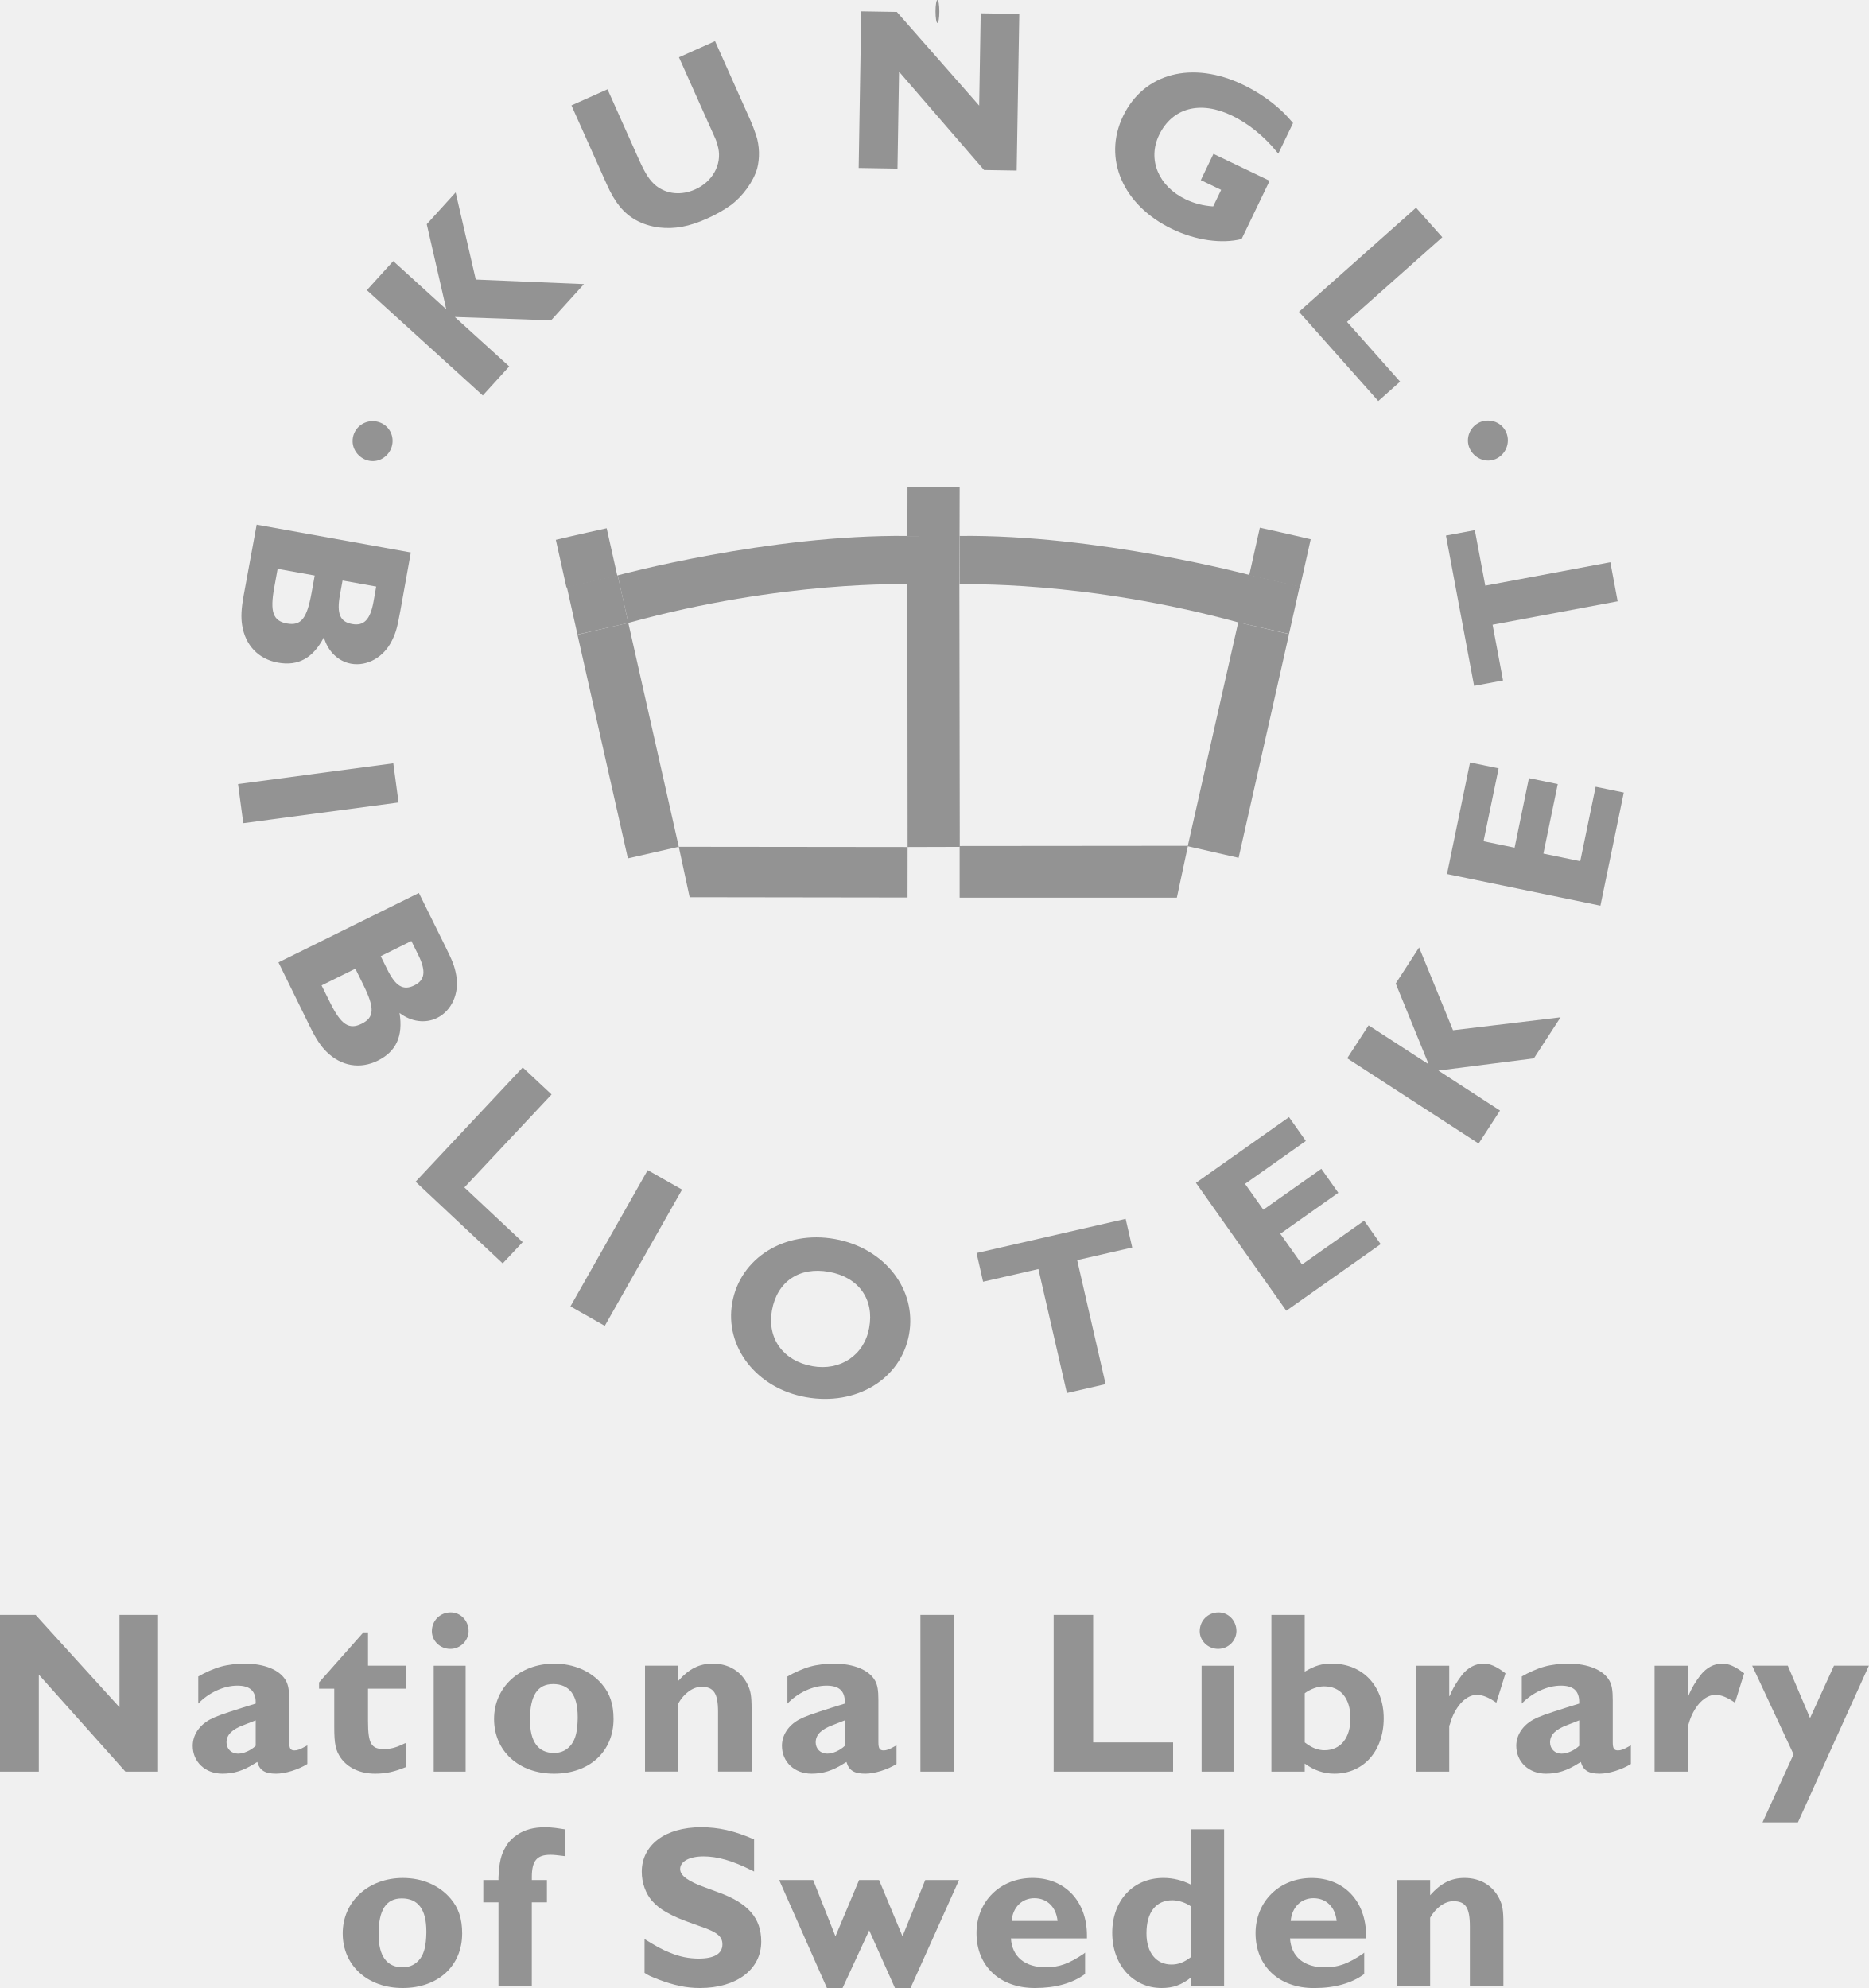
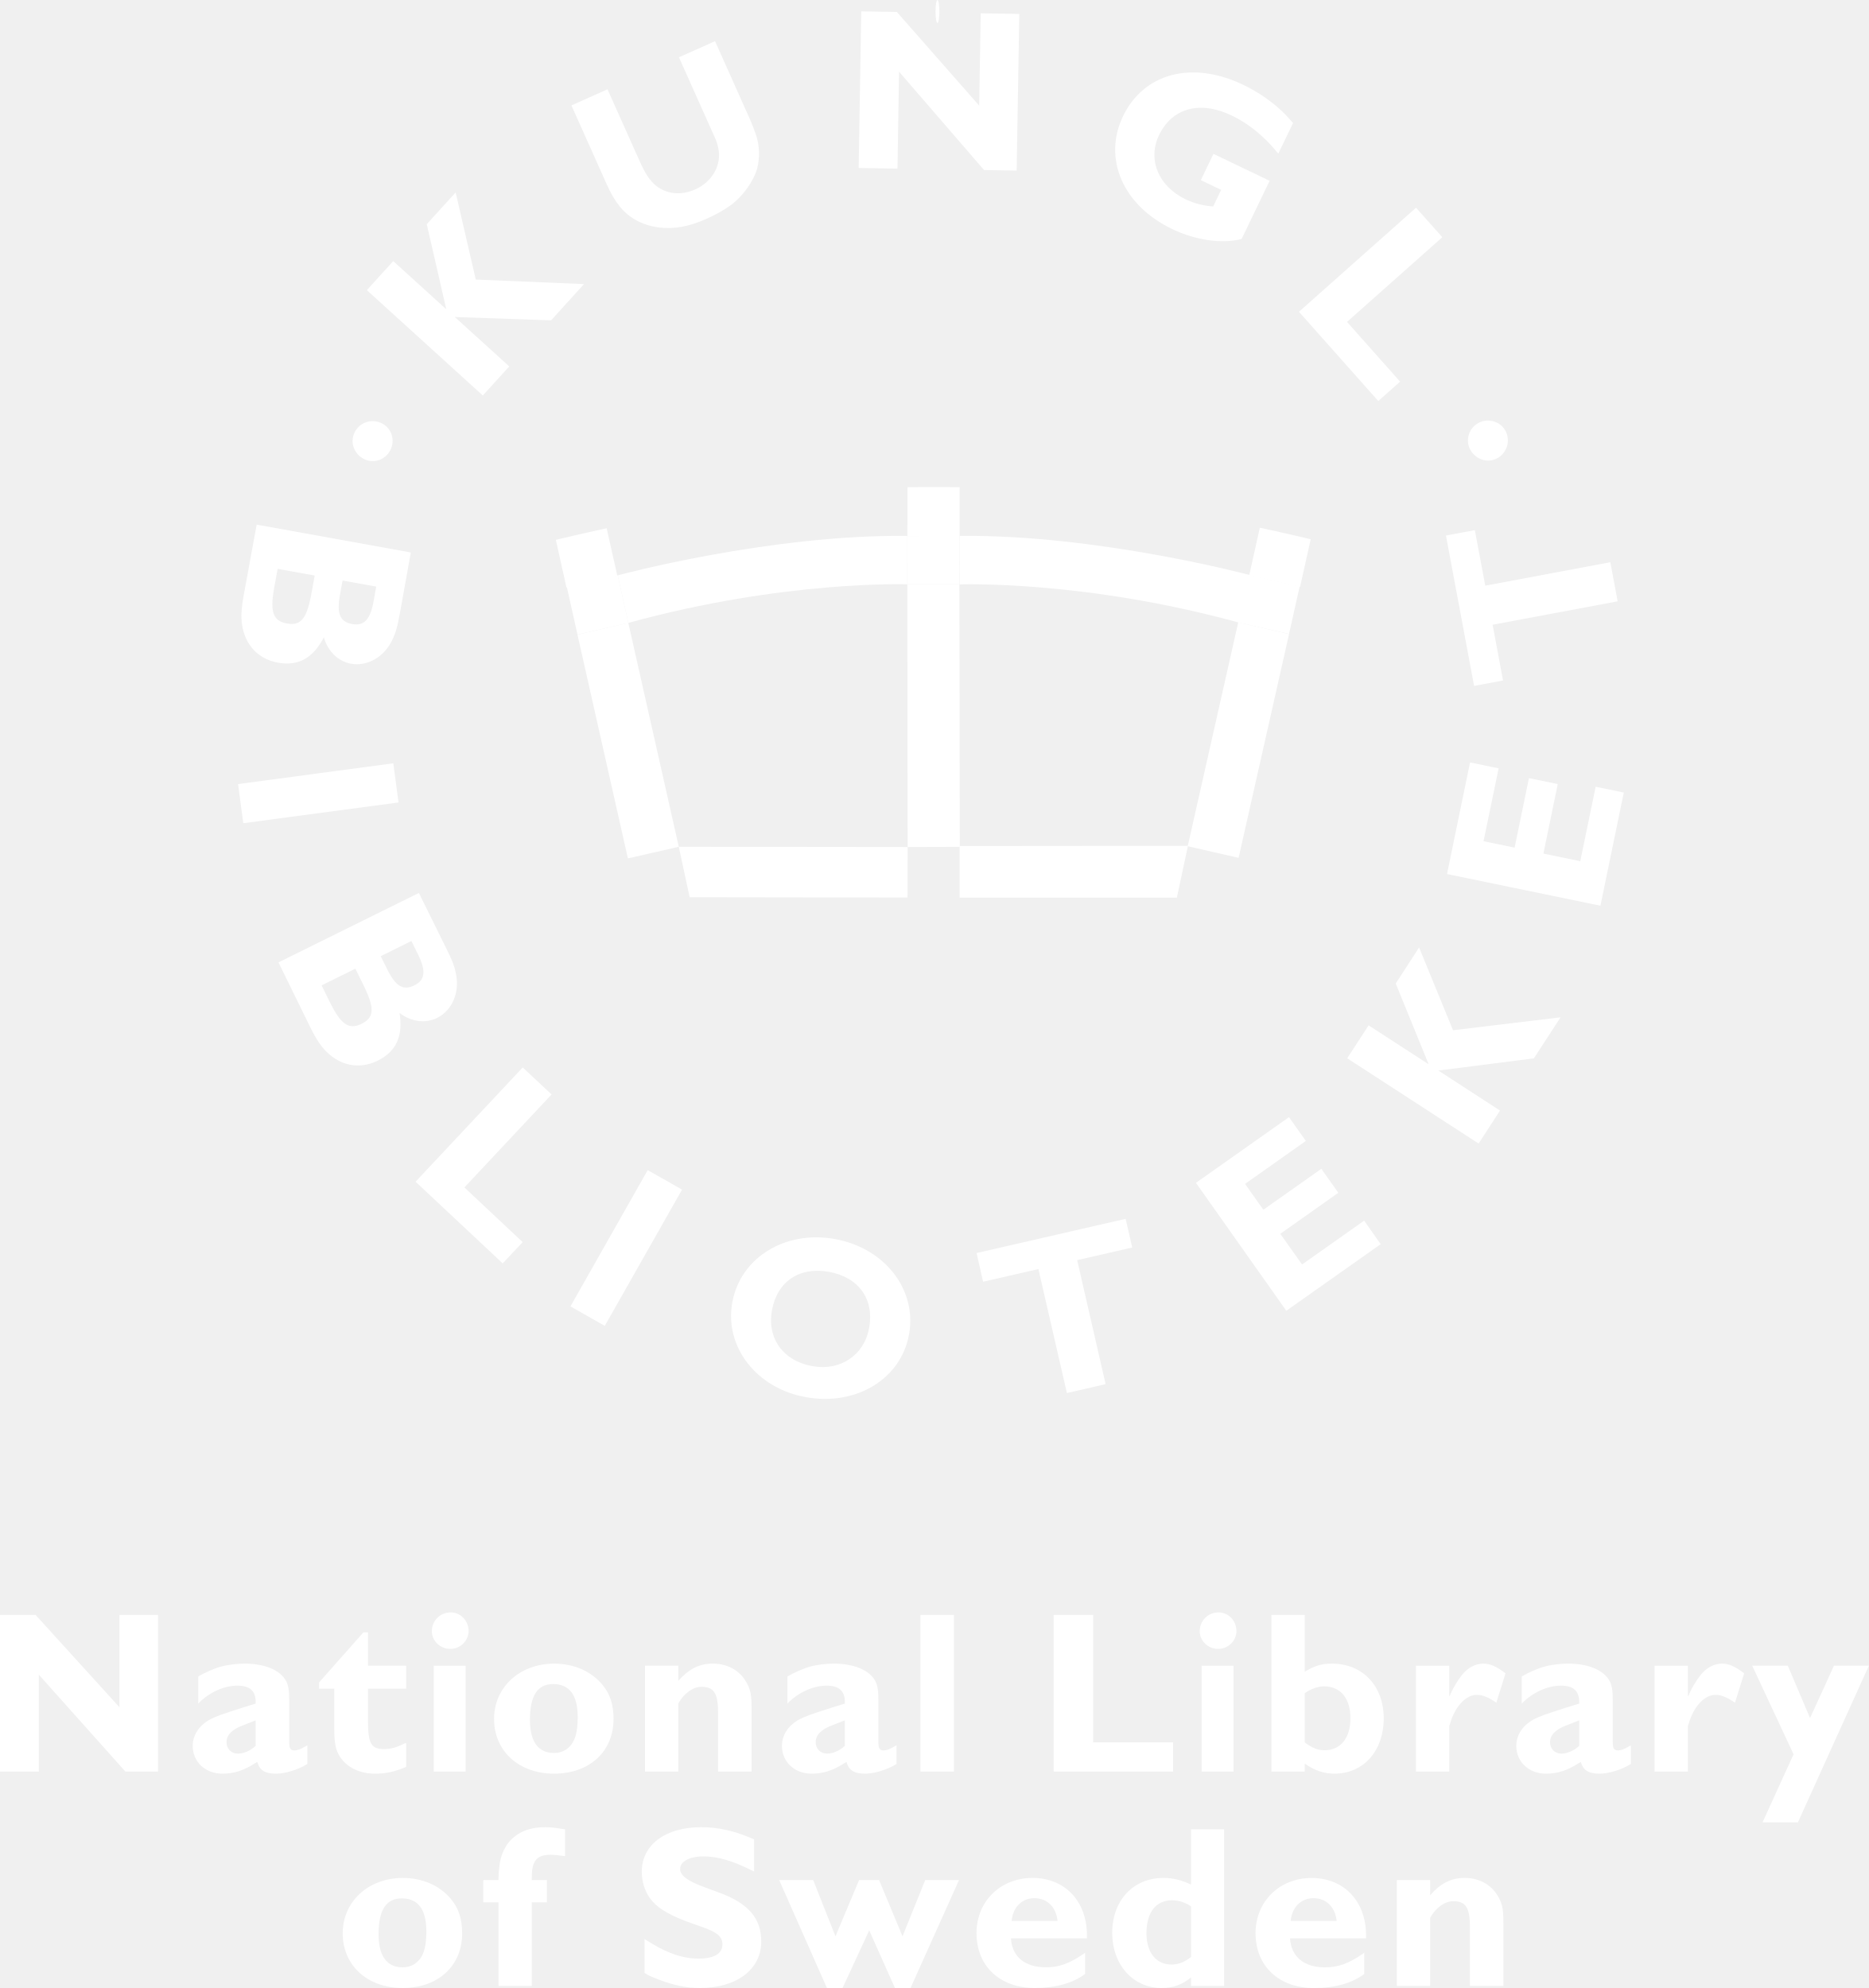
<svg xmlns="http://www.w3.org/2000/svg" version="1.1" id="Layer_1" x="0px" y="0px" width="74px" height="78.729px" viewBox="0 0 74 78.729" enable-background="new 0 0 74 78.729" xml:space="preserve">
  <g>
    <g>
-       <path fill="#939393" d="M6.257,70.159H4.966L1.537,66.32v3.839H0v-6.204h1.41l3.321,3.657v-3.657h1.527V70.159z" />
-       <path fill="#939393" d="M10.124,68.129v1.01c-0.2,0.19-0.482,0.309-0.7,0.309c-0.264,0-0.455-0.19-0.455-0.445    c0-0.3,0.218-0.519,0.69-0.691l0.346-0.136L10.124,68.129z M12.17,69.121l-0.054,0.028c-0.237,0.136-0.345,0.171-0.455,0.171    c-0.164,0-0.209-0.081-0.209-0.336v-1.656c0-0.398-0.037-0.589-0.127-0.763c-0.238-0.427-0.837-0.682-1.647-0.682    c-0.291,0-0.673,0.045-0.928,0.118c-0.273,0.073-0.654,0.244-0.9,0.391v1.073c0.418-0.437,1.019-0.71,1.546-0.71    c0.5,0,0.728,0.209,0.728,0.655v0.055l-0.064,0.02l-0.2,0.062l-0.264,0.082c-0.801,0.256-1.037,0.336-1.291,0.472    c-0.428,0.236-0.674,0.62-0.674,1.038c0,0.637,0.5,1.102,1.174,1.102c0.455,0,0.836-0.12,1.291-0.411l0.091-0.054    c0.091,0.328,0.3,0.465,0.746,0.465c0.354,0,0.873-0.156,1.237-0.384V69.121z" />
-       <path fill="#939393" d="M16.081,66.875h-1.509v0.918v0.254v0.118c0,0.884,0.127,1.101,0.627,1.101c0.273,0,0.482-0.055,0.81-0.217    c0.018,0,0.045-0.021,0.073-0.028v0.954c-0.464,0.19-0.801,0.266-1.229,0.266c-0.59,0-1.082-0.229-1.363-0.629    c-0.2-0.292-0.255-0.545-0.255-1.219v-1.518h-0.601v-0.247l1.755-1.982h0.183v1.319h1.509V66.875z" />
-       <path fill="#939393" d="M18.437,70.159h-1.264v-4.193h1.264V70.159z M17.828,65.3c-0.401,0-0.728-0.318-0.728-0.7    c0-0.419,0.327-0.745,0.745-0.745c0.392,0,0.71,0.326,0.71,0.745C18.546,64.982,18.228,65.3,17.828,65.3z" />
-       <path fill="#939393" d="M22.875,68.057c-0.009,0.5-0.082,0.79-0.237,1.01c-0.171,0.236-0.409,0.354-0.7,0.354    c-0.627,0-0.954-0.445-0.954-1.31c0-0.964,0.299-1.418,0.918-1.418c0.646,0,0.973,0.436,0.973,1.3V68.057z M24.294,68.075    c0-0.583-0.146-1.01-0.455-1.373c-0.446-0.528-1.128-0.818-1.893-0.818c-1.373,0-2.383,0.937-2.383,2.191    c0,1.272,0.983,2.166,2.375,2.166C23.34,70.241,24.294,69.367,24.294,68.075z" />
-       <path fill="#939393" d="M26.859,66.565c0.418-0.473,0.828-0.682,1.364-0.682c0.619,0,1.119,0.3,1.373,0.818    c0.128,0.256,0.164,0.454,0.164,0.981v2.476h-1.328v-2.365c0-0.736-0.172-0.992-0.655-0.992c-0.336,0-0.691,0.256-0.918,0.656    v2.701H25.54v-4.193h1.319V66.565z" />
-       <path fill="#939393" d="M35.5,69.857c-0.364,0.228-0.882,0.384-1.237,0.384c-0.445,0-0.654-0.137-0.746-0.465l-0.091,0.054    c-0.455,0.291-0.837,0.411-1.292,0.411c-0.672,0-1.172-0.465-1.172-1.102c0-0.418,0.245-0.802,0.672-1.038    c0.256-0.136,0.492-0.216,1.292-0.472l0.264-0.082l0.2-0.062l0.063-0.02v-0.055c0-0.446-0.227-0.655-0.727-0.655    c-0.528,0-1.129,0.273-1.547,0.71v-1.073c0.246-0.146,0.629-0.317,0.901-0.391c0.254-0.073,0.636-0.118,0.927-0.118    c0.81,0,1.41,0.255,1.647,0.682c0.091,0.174,0.127,0.364,0.127,0.763v1.656c0,0.255,0.046,0.336,0.209,0.336    c0.108,0,0.218-0.035,0.454-0.171l0.055-0.028V69.857z M33.334,68.175l-0.345,0.136c-0.473,0.173-0.691,0.392-0.691,0.691    c0,0.255,0.191,0.445,0.455,0.445c0.219,0,0.5-0.118,0.7-0.309v-1.01L33.334,68.175z" />
-       <path fill="#939393" d="M37.772,70.159h-1.327v-6.204h1.327V70.159z" />
-       <path fill="#939393" d="M46.45,70.159h-4.729v-6.204h1.564v5.048h3.165V70.159z" />
-       <path fill="#939393" d="M48.843,70.159h-1.264v-4.193h1.264V70.159z M48.233,65.3c-0.4,0-0.728-0.318-0.728-0.7    c0-0.419,0.327-0.745,0.746-0.745c0.39,0,0.708,0.326,0.708,0.745C48.952,64.982,48.633,65.3,48.233,65.3z" />
-       <path fill="#939393" d="M51.662,67.057c0.218-0.164,0.519-0.274,0.765-0.274c0.654,0,1.045,0.474,1.045,1.265    c0,0.783-0.391,1.266-1.027,1.266c-0.255,0-0.5-0.092-0.782-0.311V67.057z M51.662,63.955h-1.319v6.204h1.319v-0.319    c0.364,0.265,0.755,0.401,1.173,0.401c1.155,0,1.955-0.9,1.955-2.193c0-1.282-0.836-2.164-2.045-2.164    c-0.41,0-0.664,0.071-1.083,0.318V63.955z" />
-       <path fill="#939393" d="M57.383,67.166h0.019c0.128-0.318,0.3-0.591,0.49-0.838c0.236-0.29,0.528-0.444,0.847-0.444    c0.264,0,0.499,0.099,0.873,0.383l-0.363,1.163c-0.301-0.208-0.537-0.31-0.774-0.31c-0.409,0-0.808,0.409-1.018,1.01l-0.046,0.154    l-0.027,0.063v1.812h-1.319v-4.193h1.319V67.166z" />
-       <path fill="#939393" d="M62.531,68.129v1.01c-0.2,0.19-0.482,0.309-0.702,0.309c-0.263,0-0.453-0.19-0.453-0.445    c0-0.3,0.219-0.519,0.69-0.691l0.346-0.136L62.531,68.129z M64.577,69.121l-0.054,0.028c-0.237,0.136-0.345,0.171-0.455,0.171    c-0.164,0-0.209-0.081-0.209-0.336v-1.656c0-0.398-0.037-0.589-0.128-0.763c-0.236-0.427-0.837-0.682-1.646-0.682    c-0.291,0-0.674,0.045-0.929,0.118c-0.272,0.073-0.653,0.244-0.899,0.391v1.073c0.418-0.437,1.019-0.71,1.546-0.71    c0.5,0,0.728,0.209,0.728,0.655v0.055l-0.064,0.02l-0.199,0.062l-0.264,0.082c-0.801,0.256-1.038,0.336-1.292,0.472    c-0.427,0.236-0.673,0.62-0.673,1.038c0,0.637,0.5,1.102,1.174,1.102c0.453,0,0.836-0.12,1.291-0.411l0.091-0.054    c0.091,0.328,0.3,0.465,0.746,0.465c0.354,0,0.872-0.156,1.236-0.384V69.121z" />
-       <path fill="#939393" d="M66.833,67.166h0.02c0.127-0.318,0.299-0.591,0.489-0.838c0.236-0.29,0.527-0.444,0.847-0.444    c0.264,0,0.501,0.099,0.873,0.383l-0.363,1.163c-0.302-0.208-0.537-0.31-0.774-0.31c-0.408,0-0.808,0.409-1.018,1.01l-0.047,0.154    l-0.026,0.063v1.812h-1.319v-4.193h1.319V67.166z" />
-       <path fill="#939393" d="M71.191,72.168H69.79l1.228-2.693l-1.638-3.51h1.41l0.881,2.074l0.947-2.074H74L71.191,72.168z" />
-       <path fill="#939393" d="M16.882,76.544c-0.01,0.5-0.082,0.793-0.236,1.011c-0.174,0.236-0.411,0.355-0.701,0.355    c-0.627,0-0.955-0.446-0.955-1.311c0-0.963,0.3-1.419,0.919-1.419c0.645,0,0.973,0.437,0.973,1.302V76.544z M18.3,76.565    c0-0.582-0.146-1.01-0.456-1.374c-0.445-0.528-1.126-0.82-1.891-0.82c-1.373,0-2.383,0.938-2.383,2.194    c0,1.272,0.982,2.164,2.373,2.164C17.345,78.729,18.3,77.856,18.3,76.565z" />
-       <path fill="#939393" d="M21.656,74.453v0.883h-0.599v3.312h-1.319v-3.312h-0.601v-0.883h0.601v-0.108    c0.028-0.59,0.1-0.899,0.282-1.2c0.11-0.201,0.273-0.363,0.465-0.491c0.299-0.2,0.655-0.292,1.09-0.292    c0.146,0,0.292,0.01,0.428,0.028l0.31,0.046l0.063,0.008v1.064l-0.073-0.009c-0.209-0.027-0.373-0.046-0.509-0.046    c-0.536,0-0.736,0.236-0.736,0.883v0.117H21.656z" />
-       <path fill="#939393" d="M29.86,74.117l-0.109-0.054c-0.746-0.374-1.346-0.546-1.892-0.546c-0.564,0-0.928,0.2-0.928,0.5    c0,0.264,0.318,0.491,1.01,0.737l0.49,0.181c1.191,0.428,1.711,1.021,1.711,1.956c0,1.102-0.974,1.838-2.429,1.838    c-0.528,0-1.01-0.1-1.638-0.336c-0.363-0.146-0.39-0.156-0.554-0.264v-1.338c0.455,0.281,0.691,0.417,1,0.537    c0.391,0.164,0.764,0.236,1.146,0.236c0.609,0,0.938-0.191,0.938-0.564c0-0.31-0.209-0.483-0.838-0.699l-0.336-0.12    c-0.482-0.172-0.736-0.28-1.027-0.444c-0.237-0.128-0.428-0.281-0.583-0.455c-0.255-0.291-0.41-0.719-0.41-1.155    c0-1.063,0.928-1.766,2.348-1.766c0.69,0,1.309,0.137,2.1,0.482V74.117z" />
-       <path fill="#939393" d="M36.054,78.729h-0.617l-1.02-2.283l-1.055,2.283h-0.619l-1.891-4.276h1.346l0.883,2.229l0.936-2.229h0.791    l0.928,2.229l0.9-2.229h1.338L36.054,78.729z" />
-       <path fill="#939393" d="M42.966,78.174c-0.489,0.362-1.163,0.555-1.991,0.555c-1.382,0-2.309-0.866-2.309-2.174    c0-1.256,0.944-2.185,2.219-2.185c1.281,0,2.154,0.921,2.154,2.276v0.117h-3.01c0.046,0.729,0.554,1.146,1.383,1.146    c0.517,0,0.909-0.137,1.501-0.537l0.053-0.045V78.174z M41.875,76.073c-0.054-0.546-0.408-0.901-0.919-0.901    c-0.491,0-0.855,0.363-0.899,0.901H41.875z" />
-       <path fill="#939393" d="M47.16,77.501c-0.264,0.208-0.5,0.299-0.773,0.299c-0.608,0-0.991-0.472-0.991-1.235    c0-0.838,0.373-1.311,1.027-1.311c0.237,0,0.546,0.1,0.737,0.246V77.501z M48.47,72.443h-1.31v2.193    c-0.346-0.174-0.71-0.266-1.091-0.266c-1.202,0-2.029,0.894-2.029,2.174c0,1.268,0.827,2.185,1.956,2.185    c0.445,0,0.792-0.119,1.164-0.418v0.337h1.31V72.443z" />
-       <path fill="#939393" d="M51.107,76.073c0.046-0.538,0.409-0.901,0.9-0.901c0.51,0,0.864,0.355,0.919,0.901H51.107z M54.018,77.329    l-0.055,0.045c-0.591,0.4-0.981,0.537-1.501,0.537c-0.828,0-1.336-0.418-1.382-1.146h3.011v-0.117    c0-1.355-0.874-2.276-2.156-2.276c-1.272,0-2.22,0.929-2.22,2.185c0,1.308,0.929,2.174,2.312,2.174    c0.827,0,1.501-0.192,1.991-0.555V77.329z" />
-       <path fill="#939393" d="M56.628,75.055c0.418-0.473,0.827-0.685,1.363-0.685c0.619,0,1.119,0.301,1.375,0.82    c0.127,0.254,0.163,0.455,0.163,0.981v2.476h-1.328v-2.366c0-0.737-0.172-0.99-0.654-0.99c-0.336,0-0.691,0.253-0.919,0.654v2.702    H55.31v-4.195h1.318V75.055z" />
-       <path fill="#939393" d="M18.839,11.071l4.284,0.18l-1.302,1.435l-3.812-0.132l2.155,1.957l-1.047,1.151l-4.591-4.171l1.045-1.151    l2.08,1.89l0.013-0.013l-0.766-3.338l1.144-1.259L18.839,11.071z" />
-       <path fill="#939393" d="M29.689,4.71c0.101,0.224,0.185,0.456,0.247,0.637c0.144,0.433,0.15,0.918,0.045,1.326    c-0.149,0.514-0.565,1.099-1.052,1.457c-0.265,0.188-0.573,0.366-0.923,0.522c-0.73,0.327-1.292,0.428-1.912,0.358    c-0.34-0.047-0.654-0.146-0.919-0.296c-0.493-0.278-0.829-0.696-1.152-1.418l-1.396-3.121l1.428-0.639l1.255,2.807    c0.25,0.556,0.43,0.824,0.677,1.021C26.411,7.69,26.974,7.749,27.53,7.5c0.681-0.305,1.057-0.981,0.91-1.643    c-0.031-0.136-0.067-0.259-0.119-0.375l-0.182-0.407l-1.255-2.806l1.429-0.639L29.689,4.71z" />
-       <path fill="#939393" d="M40.256,6.755l-1.291-0.021l-3.366-3.895l-0.062,3.839l-1.537-0.026l0.102-6.202l1.41,0.023l3.26,3.71    l0.06-3.656l1.528,0.025L40.256,6.755z" />
-       <path fill="#939393" d="M50.616,6.084l-0.07-0.083c-0.502-0.615-1.128-1.118-1.768-1.424c-1.255-0.604-2.363-0.31-2.884,0.773    c-0.465,0.966-0.025,2.026,1.049,2.542c0.344,0.165,0.703,0.257,1.094,0.283l0.316-0.655l-0.805-0.386l0.5-1.041l2.224,1.067    l-1.108,2.304c-0.782,0.199-1.814,0.057-2.756-0.396c-1.943-0.934-2.748-2.785-1.941-4.465c0.823-1.713,2.74-2.214,4.756-1.246    c0.484,0.232,0.969,0.546,1.354,0.882c0.243,0.208,0.351,0.32,0.623,0.634L50.616,6.084z" />
-       <path fill="#939393" d="M54.575,15.882l-3.141-3.535l4.636-4.121l1.04,1.169l-3.773,3.353l2.102,2.366L54.575,15.882z" />
-       <path fill="#939393" d="M14.896,23.23l-0.107,0.6c-0.128,0.708-0.377,0.967-0.844,0.883c-0.483-0.086-0.619-0.407-0.485-1.15    l0.104-0.573L14.896,23.23z M16.267,21.879l-6.104-1.102l-0.514,2.801c-0.098,0.537-0.11,0.867-0.063,1.17    c0.122,0.808,0.651,1.356,1.421,1.495c0.805,0.146,1.391-0.183,1.817-1.003c0.158,0.556,0.567,0.953,1.077,1.045    c0.635,0.114,1.295-0.256,1.616-0.911c0.16-0.323,0.214-0.525,0.332-1.169L16.267,21.879z M12.461,22.792l-0.123,0.68    c-0.186,1.029-0.415,1.32-0.978,1.219c-0.546-0.099-0.677-0.456-0.503-1.412l0.136-0.751L12.461,22.792z" />
-       <path fill="#939393" d="M9.633,32.601l-0.207-1.55l6.147-0.823l0.208,1.551L9.633,32.601z" />
-       <path fill="#939393" d="M16.289,37.265l0.27,0.547c0.318,0.644,0.272,1.001-0.151,1.21c-0.44,0.219-0.741,0.042-1.075-0.634    l-0.258-0.521L16.289,37.265z M16.586,35.363l-5.56,2.75l1.254,2.557c0.241,0.489,0.428,0.762,0.646,0.979    c0.579,0.575,1.332,0.702,2.033,0.354c0.733-0.362,1.008-0.977,0.861-1.888c0.459,0.352,1.023,0.427,1.488,0.197    c0.579-0.286,0.887-0.976,0.756-1.693c-0.063-0.354-0.14-0.549-0.43-1.136L16.586,35.363z M14.071,38.362l0.306,0.62    c0.464,0.938,0.454,1.308-0.059,1.562c-0.498,0.246-0.814,0.038-1.246-0.836l-0.339-0.684L14.071,38.362z" />
-       <path fill="#939393" d="M19.905,50.033l-3.45-3.235l4.243-4.524l1.142,1.069l-3.452,3.682l2.308,2.166L19.905,50.033z" />
-       <path fill="#939393" d="M23.947,52.507l-1.359-0.772l3.058-5.395l1.361,0.771L23.947,52.507z" />
-       <path fill="#939393" d="M34.414,52.592c-0.193,1.074-1.139,1.71-2.248,1.511c-1.156-0.208-1.799-1.1-1.6-2.21    c0.206-1.146,1.087-1.735,2.251-1.527C33.999,50.577,34.627,51.45,34.414,52.592z M35.996,52.839    c0.317-1.772-0.968-3.417-2.938-3.771c-1.979-0.354-3.745,0.743-4.063,2.516c-0.315,1.754,0.961,3.397,2.914,3.746    C33.904,55.69,35.678,54.613,35.996,52.839z" />
-       <path fill="#939393" d="M44.832,49.404l-2.18,0.5l1.126,4.91l-1.533,0.354l-1.128-4.911l-2.19,0.502l-0.259-1.136l5.903-1.354    L44.832,49.404z" />
-       <path fill="#939393" d="M54.67,49.271l-3.737,2.638l-3.578-5.066l3.685-2.602l0.666,0.943l-2.407,1.7l0.725,1.024l2.296-1.621    l0.672,0.95l-2.297,1.623l0.861,1.216l2.459-1.735L54.67,49.271z" />
-       <path fill="#939393" d="M57.534,40.8l4.258-0.512l-1.056,1.625l-3.782,0.483l2.441,1.585l-0.847,1.306l-5.204-3.377l0.847-1.304    l2.358,1.528l0.009-0.016l-1.293-3.169l0.926-1.427L57.534,40.8z" />
-       <path fill="#939393" d="M64.296,31.387l-0.925,4.48l-6.075-1.254l0.912-4.418l1.132,0.234l-0.598,2.886l1.231,0.254l0.567-2.753    l1.141,0.236l-0.568,2.752l1.459,0.302l0.61-2.949L64.296,31.387z" />
-       <path fill="#939393" d="M58.398,20.995l0.413,2.199l4.953-0.928l0.289,1.547l-4.952,0.928l0.414,2.207l-1.146,0.215l-1.115-5.954    L58.398,20.995z" />
+       <path fill="#ffffff" d="M6.257,70.159H4.966L1.537,66.32v3.839H0v-6.204h1.41l3.321,3.657v-3.657h1.527V70.159z" />
+       <path fill="#ffffff" d="M10.124,68.129v1.01c-0.2,0.19-0.482,0.309-0.7,0.309c-0.264,0-0.455-0.19-0.455-0.445    c0-0.3,0.218-0.519,0.69-0.691l0.346-0.136L10.124,68.129z M12.17,69.121l-0.054,0.028c-0.237,0.136-0.345,0.171-0.455,0.171    c-0.164,0-0.209-0.081-0.209-0.336v-1.656c0-0.398-0.037-0.589-0.127-0.763c-0.238-0.427-0.837-0.682-1.647-0.682    c-0.291,0-0.673,0.045-0.928,0.118c-0.273,0.073-0.654,0.244-0.9,0.391v1.073c0.418-0.437,1.019-0.71,1.546-0.71    c0.5,0,0.728,0.209,0.728,0.655v0.055l-0.064,0.02l-0.2,0.062l-0.264,0.082c-0.801,0.256-1.037,0.336-1.291,0.472    c-0.428,0.236-0.674,0.62-0.674,1.038c0,0.637,0.5,1.102,1.174,1.102c0.455,0,0.836-0.12,1.291-0.411l0.091-0.054    c0.091,0.328,0.3,0.465,0.746,0.465c0.354,0,0.873-0.156,1.237-0.384V69.121z" />
+       <path fill="#ffffff" d="M16.081,66.875h-1.509v0.918v0.254v0.118c0,0.884,0.127,1.101,0.627,1.101c0.273,0,0.482-0.055,0.81-0.217    c0.018,0,0.045-0.021,0.073-0.028v0.954c-0.464,0.19-0.801,0.266-1.229,0.266c-0.59,0-1.082-0.229-1.363-0.629    c-0.2-0.292-0.255-0.545-0.255-1.219v-1.518h-0.601v-0.247l1.755-1.982h0.183v1.319h1.509V66.875z" />
+       <path fill="#ffffff" d="M18.437,70.159h-1.264v-4.193h1.264V70.159z M17.828,65.3c-0.401,0-0.728-0.318-0.728-0.7    c0-0.419,0.327-0.745,0.745-0.745c0.392,0,0.71,0.326,0.71,0.745C18.546,64.982,18.228,65.3,17.828,65.3z" />
+       <path fill="#ffffff" d="M22.875,68.057c-0.009,0.5-0.082,0.79-0.237,1.01c-0.171,0.236-0.409,0.354-0.7,0.354    c-0.627,0-0.954-0.445-0.954-1.31c0-0.964,0.299-1.418,0.918-1.418c0.646,0,0.973,0.436,0.973,1.3V68.057z M24.294,68.075    c0-0.583-0.146-1.01-0.455-1.373c-0.446-0.528-1.128-0.818-1.893-0.818c-1.373,0-2.383,0.937-2.383,2.191    c0,1.272,0.983,2.166,2.375,2.166C23.34,70.241,24.294,69.367,24.294,68.075z" />
+       <path fill="#ffffff" d="M26.859,66.565c0.418-0.473,0.828-0.682,1.364-0.682c0.619,0,1.119,0.3,1.373,0.818    c0.128,0.256,0.164,0.454,0.164,0.981v2.476h-1.328v-2.365c0-0.736-0.172-0.992-0.655-0.992c-0.336,0-0.691,0.256-0.918,0.656    v2.701H25.54v-4.193h1.319V66.565z" />
+       <path fill="#ffffff" d="M35.5,69.857c-0.364,0.228-0.882,0.384-1.237,0.384c-0.445,0-0.654-0.137-0.746-0.465l-0.091,0.054    c-0.455,0.291-0.837,0.411-1.292,0.411c-0.672,0-1.172-0.465-1.172-1.102c0-0.418,0.245-0.802,0.672-1.038    c0.256-0.136,0.492-0.216,1.292-0.472l0.264-0.082l0.2-0.062l0.063-0.02v-0.055c0-0.446-0.227-0.655-0.727-0.655    c-0.528,0-1.129,0.273-1.547,0.71v-1.073c0.246-0.146,0.629-0.317,0.901-0.391c0.254-0.073,0.636-0.118,0.927-0.118    c0.81,0,1.41,0.255,1.647,0.682c0.091,0.174,0.127,0.364,0.127,0.763v1.656c0,0.255,0.046,0.336,0.209,0.336    c0.108,0,0.218-0.035,0.454-0.171l0.055-0.028V69.857z M33.334,68.175l-0.345,0.136c-0.473,0.173-0.691,0.392-0.691,0.691    c0,0.255,0.191,0.445,0.455,0.445c0.219,0,0.5-0.118,0.7-0.309v-1.01L33.334,68.175z" />
+       <path fill="#ffffff" d="M37.772,70.159h-1.327v-6.204h1.327V70.159z" />
+       <path fill="#ffffff" d="M46.45,70.159h-4.729v-6.204h1.564v5.048h3.165V70.159z" />
+       <path fill="#ffffff" d="M48.843,70.159h-1.264v-4.193h1.264V70.159z M48.233,65.3c-0.4,0-0.728-0.318-0.728-0.7    c0-0.419,0.327-0.745,0.746-0.745c0.39,0,0.708,0.326,0.708,0.745C48.952,64.982,48.633,65.3,48.233,65.3z" />
+       <path fill="#ffffff" d="M51.662,67.057c0.218-0.164,0.519-0.274,0.765-0.274c0.654,0,1.045,0.474,1.045,1.265    c0,0.783-0.391,1.266-1.027,1.266c-0.255,0-0.5-0.092-0.782-0.311V67.057z M51.662,63.955h-1.319v6.204h1.319v-0.319    c0.364,0.265,0.755,0.401,1.173,0.401c1.155,0,1.955-0.9,1.955-2.193c0-1.282-0.836-2.164-2.045-2.164    c-0.41,0-0.664,0.071-1.083,0.318V63.955z" />
+       <path fill="#ffffff" d="M57.383,67.166h0.019c0.128-0.318,0.3-0.591,0.49-0.838c0.236-0.29,0.528-0.444,0.847-0.444    c0.264,0,0.499,0.099,0.873,0.383l-0.363,1.163c-0.301-0.208-0.537-0.31-0.774-0.31c-0.409,0-0.808,0.409-1.018,1.01l-0.046,0.154    l-0.027,0.063v1.812h-1.319v-4.193h1.319V67.166z" />
+       <path fill="#ffffff" d="M62.531,68.129v1.01c-0.2,0.19-0.482,0.309-0.702,0.309c-0.263,0-0.453-0.19-0.453-0.445    c0-0.3,0.219-0.519,0.69-0.691l0.346-0.136L62.531,68.129z M64.577,69.121l-0.054,0.028c-0.237,0.136-0.345,0.171-0.455,0.171    c-0.164,0-0.209-0.081-0.209-0.336v-1.656c0-0.398-0.037-0.589-0.128-0.763c-0.236-0.427-0.837-0.682-1.646-0.682    c-0.291,0-0.674,0.045-0.929,0.118c-0.272,0.073-0.653,0.244-0.899,0.391v1.073c0.418-0.437,1.019-0.71,1.546-0.71    c0.5,0,0.728,0.209,0.728,0.655v0.055l-0.064,0.02l-0.199,0.062l-0.264,0.082c-0.801,0.256-1.038,0.336-1.292,0.472    c-0.427,0.236-0.673,0.62-0.673,1.038c0,0.637,0.5,1.102,1.174,1.102c0.453,0,0.836-0.12,1.291-0.411l0.091-0.054    c0.091,0.328,0.3,0.465,0.746,0.465c0.354,0,0.872-0.156,1.236-0.384V69.121z" />
+       <path fill="#ffffff" d="M66.833,67.166h0.02c0.127-0.318,0.299-0.591,0.489-0.838c0.236-0.29,0.527-0.444,0.847-0.444    c0.264,0,0.501,0.099,0.873,0.383l-0.363,1.163c-0.302-0.208-0.537-0.31-0.774-0.31c-0.408,0-0.808,0.409-1.018,1.01l-0.047,0.154    l-0.026,0.063v1.812h-1.319v-4.193h1.319V67.166z" />
+       <path fill="#ffffff" d="M71.191,72.168H69.79l1.228-2.693l-1.638-3.51h1.41l0.881,2.074l0.947-2.074H74L71.191,72.168z" />
+       <path fill="#ffffff" d="M16.882,76.544c-0.01,0.5-0.082,0.793-0.236,1.011c-0.174,0.236-0.411,0.355-0.701,0.355    c-0.627,0-0.955-0.446-0.955-1.311c0-0.963,0.3-1.419,0.919-1.419c0.645,0,0.973,0.437,0.973,1.302V76.544z M18.3,76.565    c0-0.582-0.146-1.01-0.456-1.374c-0.445-0.528-1.126-0.82-1.891-0.82c-1.373,0-2.383,0.938-2.383,2.194    c0,1.272,0.982,2.164,2.373,2.164C17.345,78.729,18.3,77.856,18.3,76.565z" />
+       <path fill="#ffffff" d="M21.656,74.453v0.883h-0.599v3.312h-1.319v-3.312h-0.601v-0.883h0.601v-0.108    c0.028-0.59,0.1-0.899,0.282-1.2c0.11-0.201,0.273-0.363,0.465-0.491c0.299-0.2,0.655-0.292,1.09-0.292    c0.146,0,0.292,0.01,0.428,0.028l0.31,0.046l0.063,0.008v1.064l-0.073-0.009c-0.209-0.027-0.373-0.046-0.509-0.046    c-0.536,0-0.736,0.236-0.736,0.883v0.117H21.656z" />
+       <path fill="#ffffff" d="M29.86,74.117l-0.109-0.054c-0.746-0.374-1.346-0.546-1.892-0.546c-0.564,0-0.928,0.2-0.928,0.5    c0,0.264,0.318,0.491,1.01,0.737l0.49,0.181c1.191,0.428,1.711,1.021,1.711,1.956c0,1.102-0.974,1.838-2.429,1.838    c-0.528,0-1.01-0.1-1.638-0.336c-0.363-0.146-0.39-0.156-0.554-0.264v-1.338c0.455,0.281,0.691,0.417,1,0.537    c0.391,0.164,0.764,0.236,1.146,0.236c0.609,0,0.938-0.191,0.938-0.564c0-0.31-0.209-0.483-0.838-0.699l-0.336-0.12    c-0.482-0.172-0.736-0.28-1.027-0.444c-0.237-0.128-0.428-0.281-0.583-0.455c-0.255-0.291-0.41-0.719-0.41-1.155    c0-1.063,0.928-1.766,2.348-1.766c0.69,0,1.309,0.137,2.1,0.482V74.117z" />
+       <path fill="#ffffff" d="M36.054,78.729h-0.617l-1.02-2.283l-1.055,2.283h-0.619l-1.891-4.276h1.346l0.883,2.229l0.936-2.229h0.791    l0.928,2.229l0.9-2.229h1.338L36.054,78.729z" />
+       <path fill="#ffffff" d="M42.966,78.174c-0.489,0.362-1.163,0.555-1.991,0.555c-1.382,0-2.309-0.866-2.309-2.174    c0-1.256,0.944-2.185,2.219-2.185c1.281,0,2.154,0.921,2.154,2.276v0.117h-3.01c0.046,0.729,0.554,1.146,1.383,1.146    c0.517,0,0.909-0.137,1.501-0.537l0.053-0.045V78.174z M41.875,76.073c-0.054-0.546-0.408-0.901-0.919-0.901    c-0.491,0-0.855,0.363-0.899,0.901H41.875z" />
+       <path fill="#ffffff" d="M47.16,77.501c-0.264,0.208-0.5,0.299-0.773,0.299c-0.608,0-0.991-0.472-0.991-1.235    c0-0.838,0.373-1.311,1.027-1.311c0.237,0,0.546,0.1,0.737,0.246V77.501z M48.47,72.443h-1.31v2.193    c-0.346-0.174-0.71-0.266-1.091-0.266c-1.202,0-2.029,0.894-2.029,2.174c0,1.268,0.827,2.185,1.956,2.185    c0.445,0,0.792-0.119,1.164-0.418v0.337h1.31V72.443z" />
+       <path fill="#ffffff" d="M51.107,76.073c0.046-0.538,0.409-0.901,0.9-0.901c0.51,0,0.864,0.355,0.919,0.901H51.107z M54.018,77.329    l-0.055,0.045c-0.591,0.4-0.981,0.537-1.501,0.537c-0.828,0-1.336-0.418-1.382-1.146h3.011v-0.117    c0-1.355-0.874-2.276-2.156-2.276c-1.272,0-2.22,0.929-2.22,2.185c0,1.308,0.929,2.174,2.312,2.174    c0.827,0,1.501-0.192,1.991-0.555V77.329z" />
+       <path fill="#ffffff" d="M56.628,75.055c0.418-0.473,0.827-0.685,1.363-0.685c0.619,0,1.119,0.301,1.375,0.82    c0.127,0.254,0.163,0.455,0.163,0.981v2.476h-1.328v-2.366c0-0.737-0.172-0.99-0.654-0.99c-0.336,0-0.691,0.253-0.919,0.654v2.702    H55.31v-4.195h1.318V75.055z" />
+       <path fill="#ffffff" d="M18.839,11.071l4.284,0.18l-1.302,1.435l-3.812-0.132l2.155,1.957l-1.047,1.151l-4.591-4.171l1.045-1.151    l2.08,1.89l0.013-0.013l-0.766-3.338l1.144-1.259L18.839,11.071z" />
+       <path fill="#ffffff" d="M29.689,4.71c0.101,0.224,0.185,0.456,0.247,0.637c0.144,0.433,0.15,0.918,0.045,1.326    c-0.149,0.514-0.565,1.099-1.052,1.457c-0.265,0.188-0.573,0.366-0.923,0.522c-0.73,0.327-1.292,0.428-1.912,0.358    c-0.34-0.047-0.654-0.146-0.919-0.296c-0.493-0.278-0.829-0.696-1.152-1.418l-1.396-3.121l1.428-0.639l1.255,2.807    c0.25,0.556,0.43,0.824,0.677,1.021C26.411,7.69,26.974,7.749,27.53,7.5c0.681-0.305,1.057-0.981,0.91-1.643    c-0.031-0.136-0.067-0.259-0.119-0.375l-0.182-0.407l-1.255-2.806l1.429-0.639L29.689,4.71z" />
+       <path fill="#ffffff" d="M40.256,6.755l-1.291-0.021l-3.366-3.895l-0.062,3.839l-1.537-0.026l0.102-6.202l1.41,0.023l3.26,3.71    l0.06-3.656l1.528,0.025L40.256,6.755z" />
+       <path fill="#ffffff" d="M50.616,6.084l-0.07-0.083c-0.502-0.615-1.128-1.118-1.768-1.424c-1.255-0.604-2.363-0.31-2.884,0.773    c-0.465,0.966-0.025,2.026,1.049,2.542c0.344,0.165,0.703,0.257,1.094,0.283l0.316-0.655l-0.805-0.386l0.5-1.041l2.224,1.067    l-1.108,2.304c-0.782,0.199-1.814,0.057-2.756-0.396c-1.943-0.934-2.748-2.785-1.941-4.465c0.823-1.713,2.74-2.214,4.756-1.246    c0.484,0.232,0.969,0.546,1.354,0.882c0.243,0.208,0.351,0.32,0.623,0.634L50.616,6.084z" />
+       <path fill="#ffffff" d="M54.575,15.882l-3.141-3.535l4.636-4.121l1.04,1.169l-3.773,3.353l2.102,2.366L54.575,15.882z" />
+       <path fill="#ffffff" d="M14.896,23.23l-0.107,0.6c-0.128,0.708-0.377,0.967-0.844,0.883c-0.483-0.086-0.619-0.407-0.485-1.15    l0.104-0.573L14.896,23.23z M16.267,21.879l-6.104-1.102l-0.514,2.801c-0.098,0.537-0.11,0.867-0.063,1.17    c0.122,0.808,0.651,1.356,1.421,1.495c0.805,0.146,1.391-0.183,1.817-1.003c0.158,0.556,0.567,0.953,1.077,1.045    c0.635,0.114,1.295-0.256,1.616-0.911c0.16-0.323,0.214-0.525,0.332-1.169L16.267,21.879z M12.461,22.792l-0.123,0.68    c-0.186,1.029-0.415,1.32-0.978,1.219c-0.546-0.099-0.677-0.456-0.503-1.412l0.136-0.751L12.461,22.792z" />
+       <path fill="#ffffff" d="M9.633,32.601l-0.207-1.55l6.147-0.823l0.208,1.551L9.633,32.601z" />
+       <path fill="#ffffff" d="M16.289,37.265l0.27,0.547c0.318,0.644,0.272,1.001-0.151,1.21c-0.44,0.219-0.741,0.042-1.075-0.634    l-0.258-0.521L16.289,37.265z M16.586,35.363l-5.56,2.75l1.254,2.557c0.241,0.489,0.428,0.762,0.646,0.979    c0.579,0.575,1.332,0.702,2.033,0.354c0.733-0.362,1.008-0.977,0.861-1.888c0.459,0.352,1.023,0.427,1.488,0.197    c0.579-0.286,0.887-0.976,0.756-1.693c-0.063-0.354-0.14-0.549-0.43-1.136L16.586,35.363z M14.071,38.362l0.306,0.62    c0.464,0.938,0.454,1.308-0.059,1.562c-0.498,0.246-0.814,0.038-1.246-0.836l-0.339-0.684L14.071,38.362z" />
+       <path fill="#ffffff" d="M19.905,50.033l-3.45-3.235l4.243-4.524l1.142,1.069l-3.452,3.682l2.308,2.166L19.905,50.033z" />
+       <path fill="#ffffff" d="M23.947,52.507l-1.359-0.772l3.058-5.395l1.361,0.771L23.947,52.507z" />
+       <path fill="#ffffff" d="M34.414,52.592c-0.193,1.074-1.139,1.71-2.248,1.511c-1.156-0.208-1.799-1.1-1.6-2.21    c0.206-1.146,1.087-1.735,2.251-1.527C33.999,50.577,34.627,51.45,34.414,52.592z M35.996,52.839    c0.317-1.772-0.968-3.417-2.938-3.771c-1.979-0.354-3.745,0.743-4.063,2.516c-0.315,1.754,0.961,3.397,2.914,3.746    C33.904,55.69,35.678,54.613,35.996,52.839z" />
+       <path fill="#ffffff" d="M44.832,49.404l-2.18,0.5l1.126,4.91l-1.533,0.354l-1.128-4.911l-2.19,0.502l-0.259-1.136l5.903-1.354    L44.832,49.404z" />
+       <path fill="#ffffff" d="M54.67,49.271l-3.737,2.638l-3.578-5.066l3.685-2.602l0.666,0.943l-2.407,1.7l0.725,1.024l2.296-1.621    l0.672,0.95l-2.297,1.623l0.861,1.216l2.459-1.735L54.67,49.271z" />
+       <path fill="#ffffff" d="M57.534,40.8l4.258-0.512l-1.056,1.625l-3.782,0.483l2.441,1.585l-0.847,1.306l-5.204-3.377l0.847-1.304    l2.358,1.528l0.009-0.016l-1.293-3.169l0.926-1.427L57.534,40.8z" />
+       <path fill="#ffffff" d="M64.296,31.387l-0.925,4.48l-6.075-1.254l0.912-4.418l1.132,0.234l-0.598,2.886l1.231,0.254l0.567-2.753    l1.141,0.236l-0.568,2.752l1.459,0.302l0.61-2.949L64.296,31.387z" />
+       <path fill="#ffffff" d="M58.398,20.995l0.413,2.199l4.953-0.928l0.289,1.547l-4.952,0.928l0.414,2.207l-1.146,0.215l-1.115-5.954    L58.398,20.995z" />
    </g>
    <g>
      <g>
-         <polygon fill="#939393" points="35.928,23.141 35.932,21.227 37.988,21.224 37.992,23.141    " />
+         <polygon fill="#ffffff" points="35.928,23.141 35.932,21.227 37.988,21.224 37.992,23.141    " />
        <g>
-           <path fill="#939393" d="M35.93,21.225l0.004-1.931c0,0,0.896-0.012,2.065-0.001l-0.004,1.933H35.93z" />
-           <polygon fill="#939393" points="35.938,33.544 35.928,23.144 37.988,23.141 38.004,33.538     " />
-           <polygon fill="#939393" points="27.307,35.532 26.877,33.534 35.938,33.544 35.935,35.544     " />
-           <polygon fill="#939393" points="46.599,35.549 47.038,33.496 37.998,33.504 37.998,35.549     " />
-           <path fill="#939393" d="M24.459,22.785c0,0,6.005-1.625,11.469-1.562l-0.003,1.917c0,0-4.886-0.169-11.046,1.528L24.459,22.785z      " />
-           <path fill="#939393" d="M49.494,22.775c0,0-6.039-1.616-11.502-1.552L38,23.144c0,0,4.913-0.18,11.075,1.517L49.494,22.775z" />
+           <path fill="#ffffff" d="M35.93,21.225l0.004-1.931c0,0,0.896-0.012,2.065-0.001l-0.004,1.933H35.93z" />
+           <polygon fill="#ffffff" points="35.938,33.544 35.928,23.144 37.988,23.141 38.004,33.538     " />
+           <polygon fill="#ffffff" points="27.307,35.532 26.877,33.534 35.938,33.544 35.935,35.544     " />
+           <polygon fill="#ffffff" points="46.599,35.549 47.038,33.496 37.998,33.504 37.998,35.549     " />
+           <path fill="#ffffff" d="M24.459,22.785c0,0,6.005-1.625,11.469-1.562l-0.003,1.917c0,0-4.886-0.169-11.046,1.528L24.459,22.785z      " />
+           <path fill="#ffffff" d="M49.494,22.775c0,0-6.039-1.616-11.502-1.552L38,23.144c0,0,4.913-0.18,11.075,1.517L49.494,22.775z" />
          <g>
-             <path fill="#939393" d="M22.429,23.263l-0.42-1.885c0,0,0.871-0.209,2.013-0.458l0.422,1.886L22.429,23.263z" />
-             <polygon fill="#939393" points="24.862,33.994 22.865,25.132 24.879,24.669 26.877,33.534      " />
-             <path fill="#939393" d="M22.865,25.128l-0.421-1.886c0,0,0.872-0.208,2.015-0.457l0.421,1.886L22.865,25.128z" />
+             <path fill="#ffffff" d="M22.429,23.263l-0.42-1.885c0,0,0.871-0.209,2.013-0.458l0.422,1.886L22.429,23.263z" />
+             <polygon fill="#ffffff" points="24.862,33.994 22.865,25.132 24.879,24.669 26.877,33.534      " />
+             <path fill="#ffffff" d="M22.865,25.128l-0.421-1.886c0,0,0.872-0.208,2.015-0.457l0.421,1.886L22.865,25.128z" />
          </g>
          <g>
-             <path fill="#939393" d="M51.478,23.241l0.421-1.885c0,0-0.871-0.209-2.014-0.458l-0.422,1.887L51.478,23.241z" />
-             <polygon fill="#939393" points="49.044,33.972 51.041,25.111 49.029,24.647 47.029,33.512      " />
-             <polygon fill="#939393" points="51.041,25.105 51.463,23.221 49.466,22.771 49.027,24.648      " />
+             <path fill="#ffffff" d="M51.478,23.241l0.421-1.885c0,0-0.871-0.209-2.014-0.458l-0.422,1.887L51.478,23.241z" />
+             <polygon fill="#ffffff" points="49.044,33.972 51.041,25.111 49.029,24.647 47.029,33.512      " />
+             <polygon fill="#ffffff" points="51.041,25.105 51.463,23.221 49.466,22.771 49.027,24.648      " />
          </g>
        </g>
      </g>
    </g>
-     <path fill="#939393" d="M14.761,18.262c-0.427,0-0.8-0.364-0.8-0.792c0-0.437,0.354-0.791,0.792-0.791   c0.446,0,0.792,0.345,0.792,0.782C15.544,17.898,15.188,18.262,14.761,18.262z" />
-     <path fill="#939393" d="M59.706,17.439c0-0.437-0.346-0.783-0.792-0.783c-0.436,0-0.79,0.354-0.79,0.792   c0,0.427,0.372,0.792,0.801,0.792C59.352,18.24,59.706,17.875,59.706,17.439z" />
-     <ellipse fill="#939393" cx="37.119" cy="0.455" rx="0.076" ry="0.455" />
+     <path fill="#ffffff" d="M14.761,18.262c-0.427,0-0.8-0.364-0.8-0.792c0-0.437,0.354-0.791,0.792-0.791   c0.446,0,0.792,0.345,0.792,0.782C15.544,17.898,15.188,18.262,14.761,18.262z" />
+     <path fill="#ffffff" d="M59.706,17.439c0-0.437-0.346-0.783-0.792-0.783c-0.436,0-0.79,0.354-0.79,0.792   c0,0.427,0.372,0.792,0.801,0.792C59.352,18.24,59.706,17.875,59.706,17.439z" />
+     <ellipse fill="#ffffff" cx="37.119" cy="0.455" rx="0.076" ry="0.455" />
  </g>
</svg>
